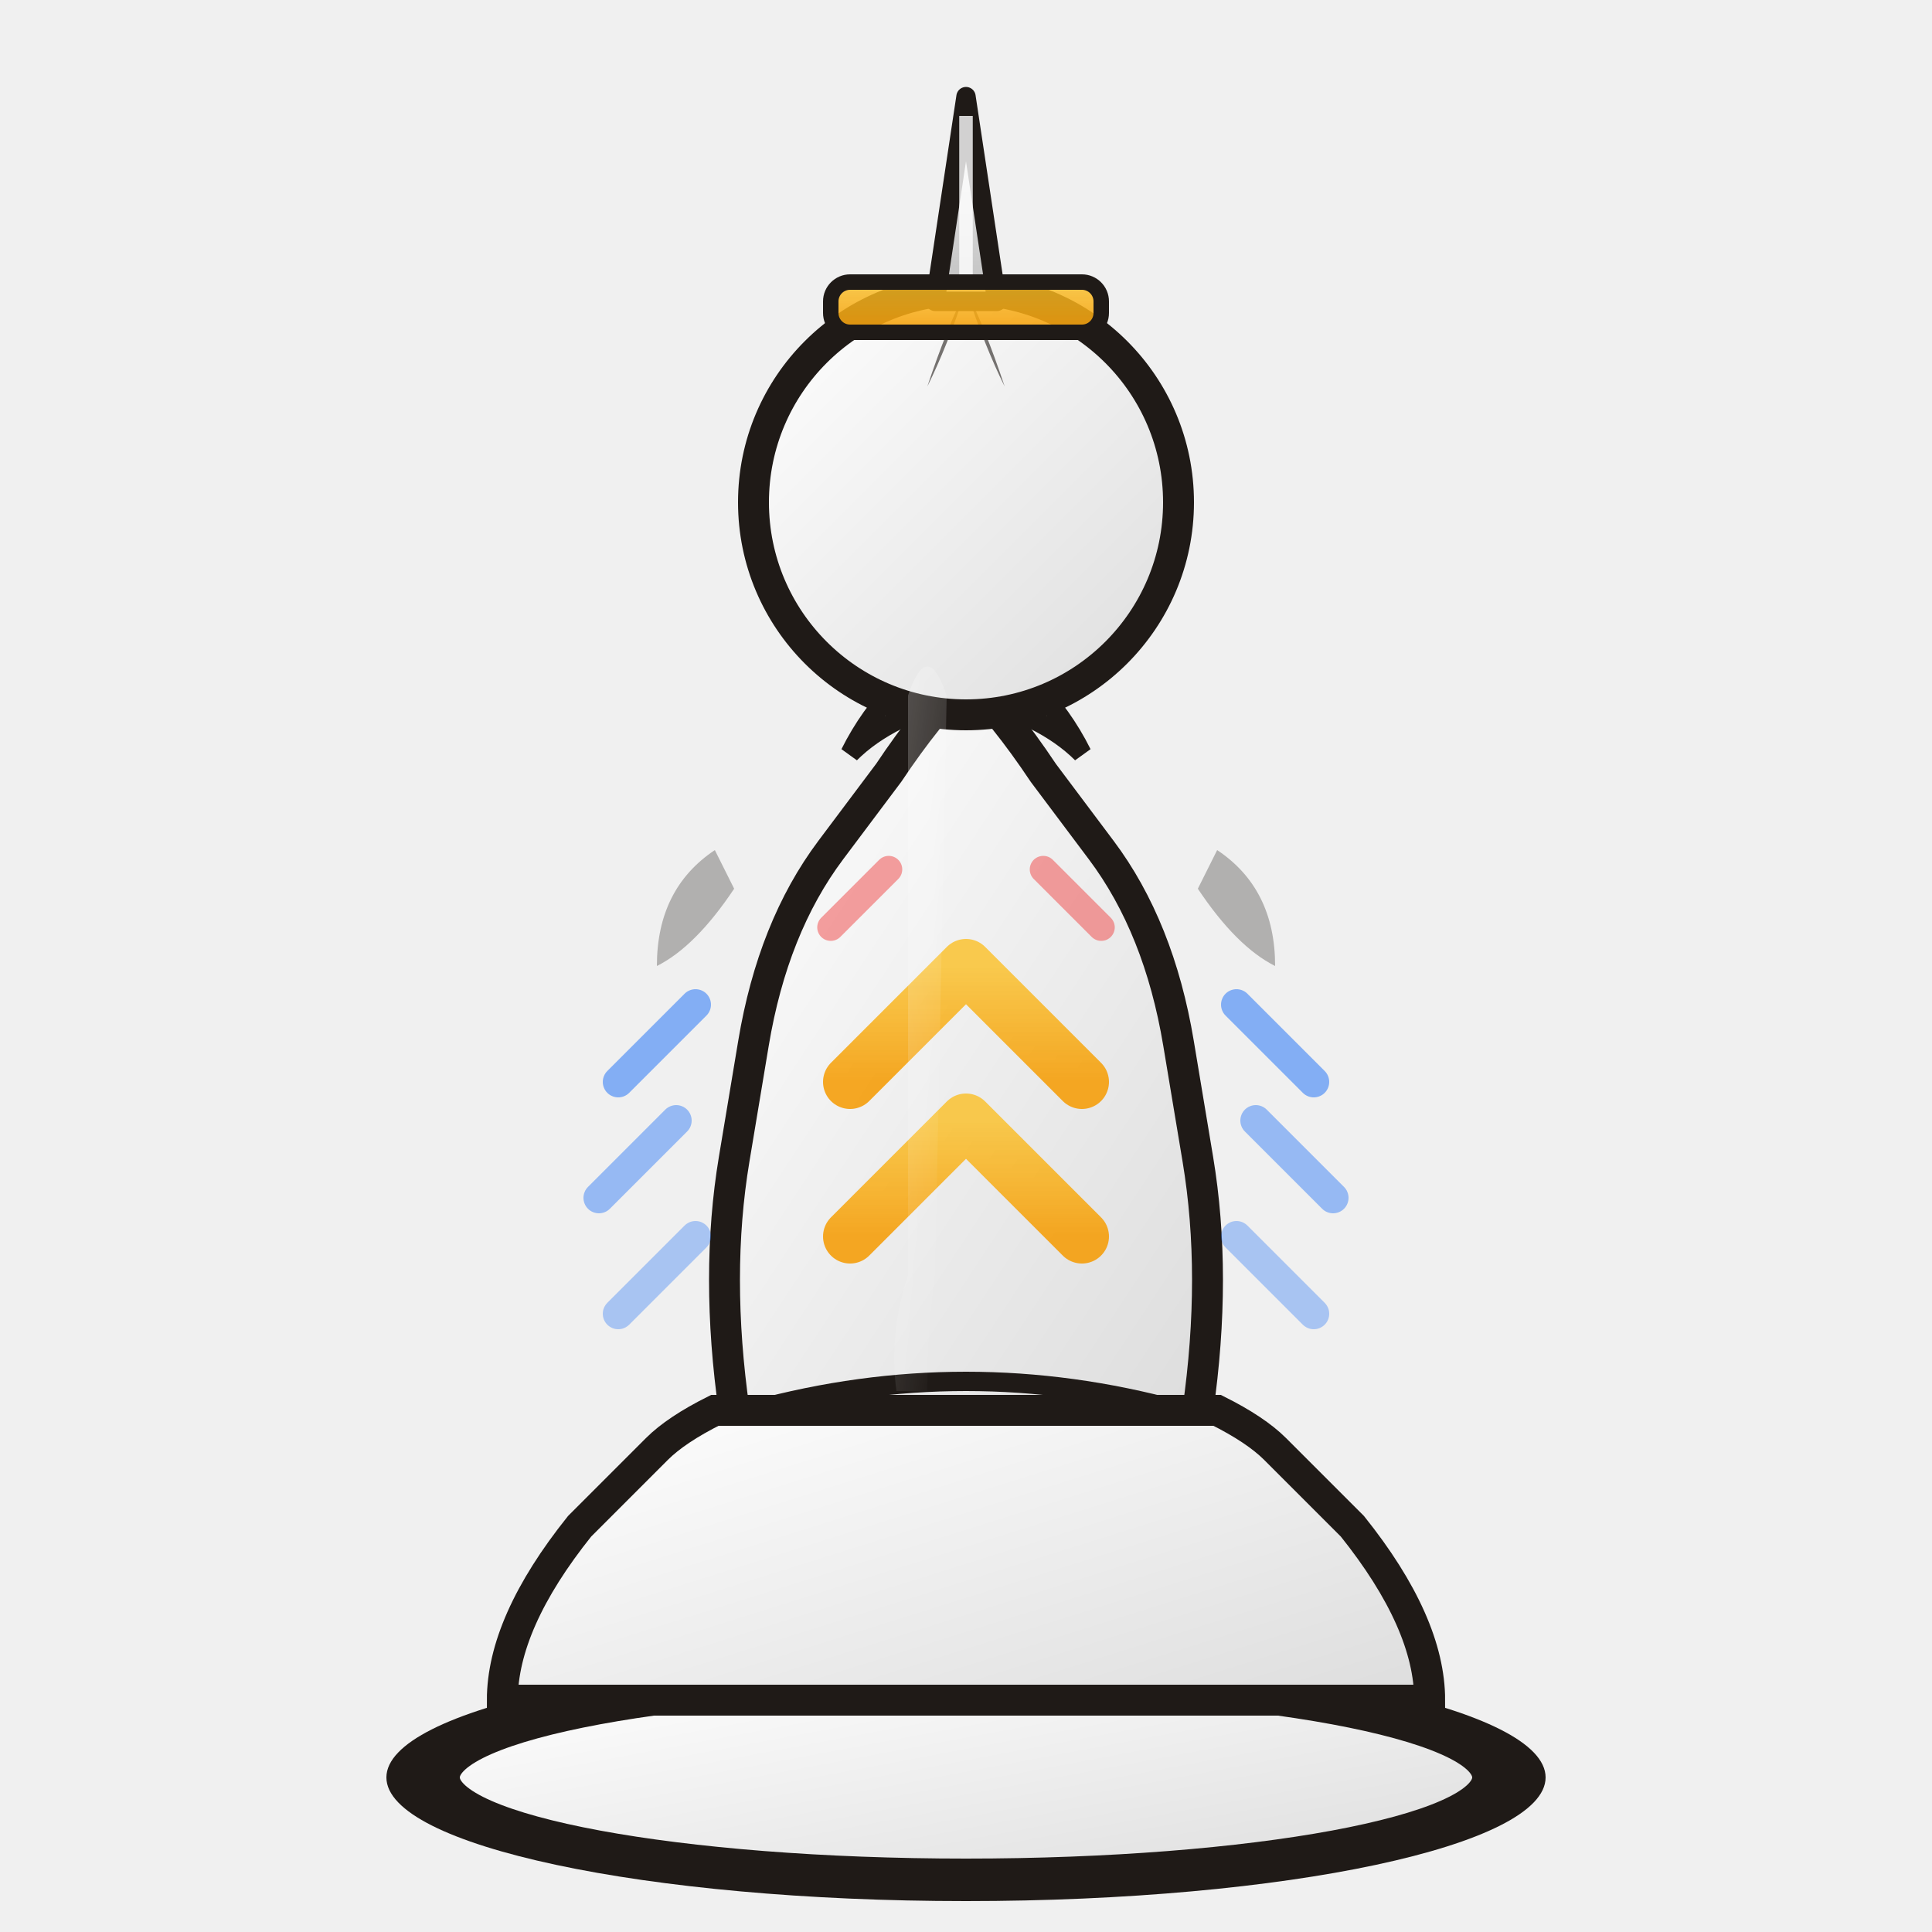
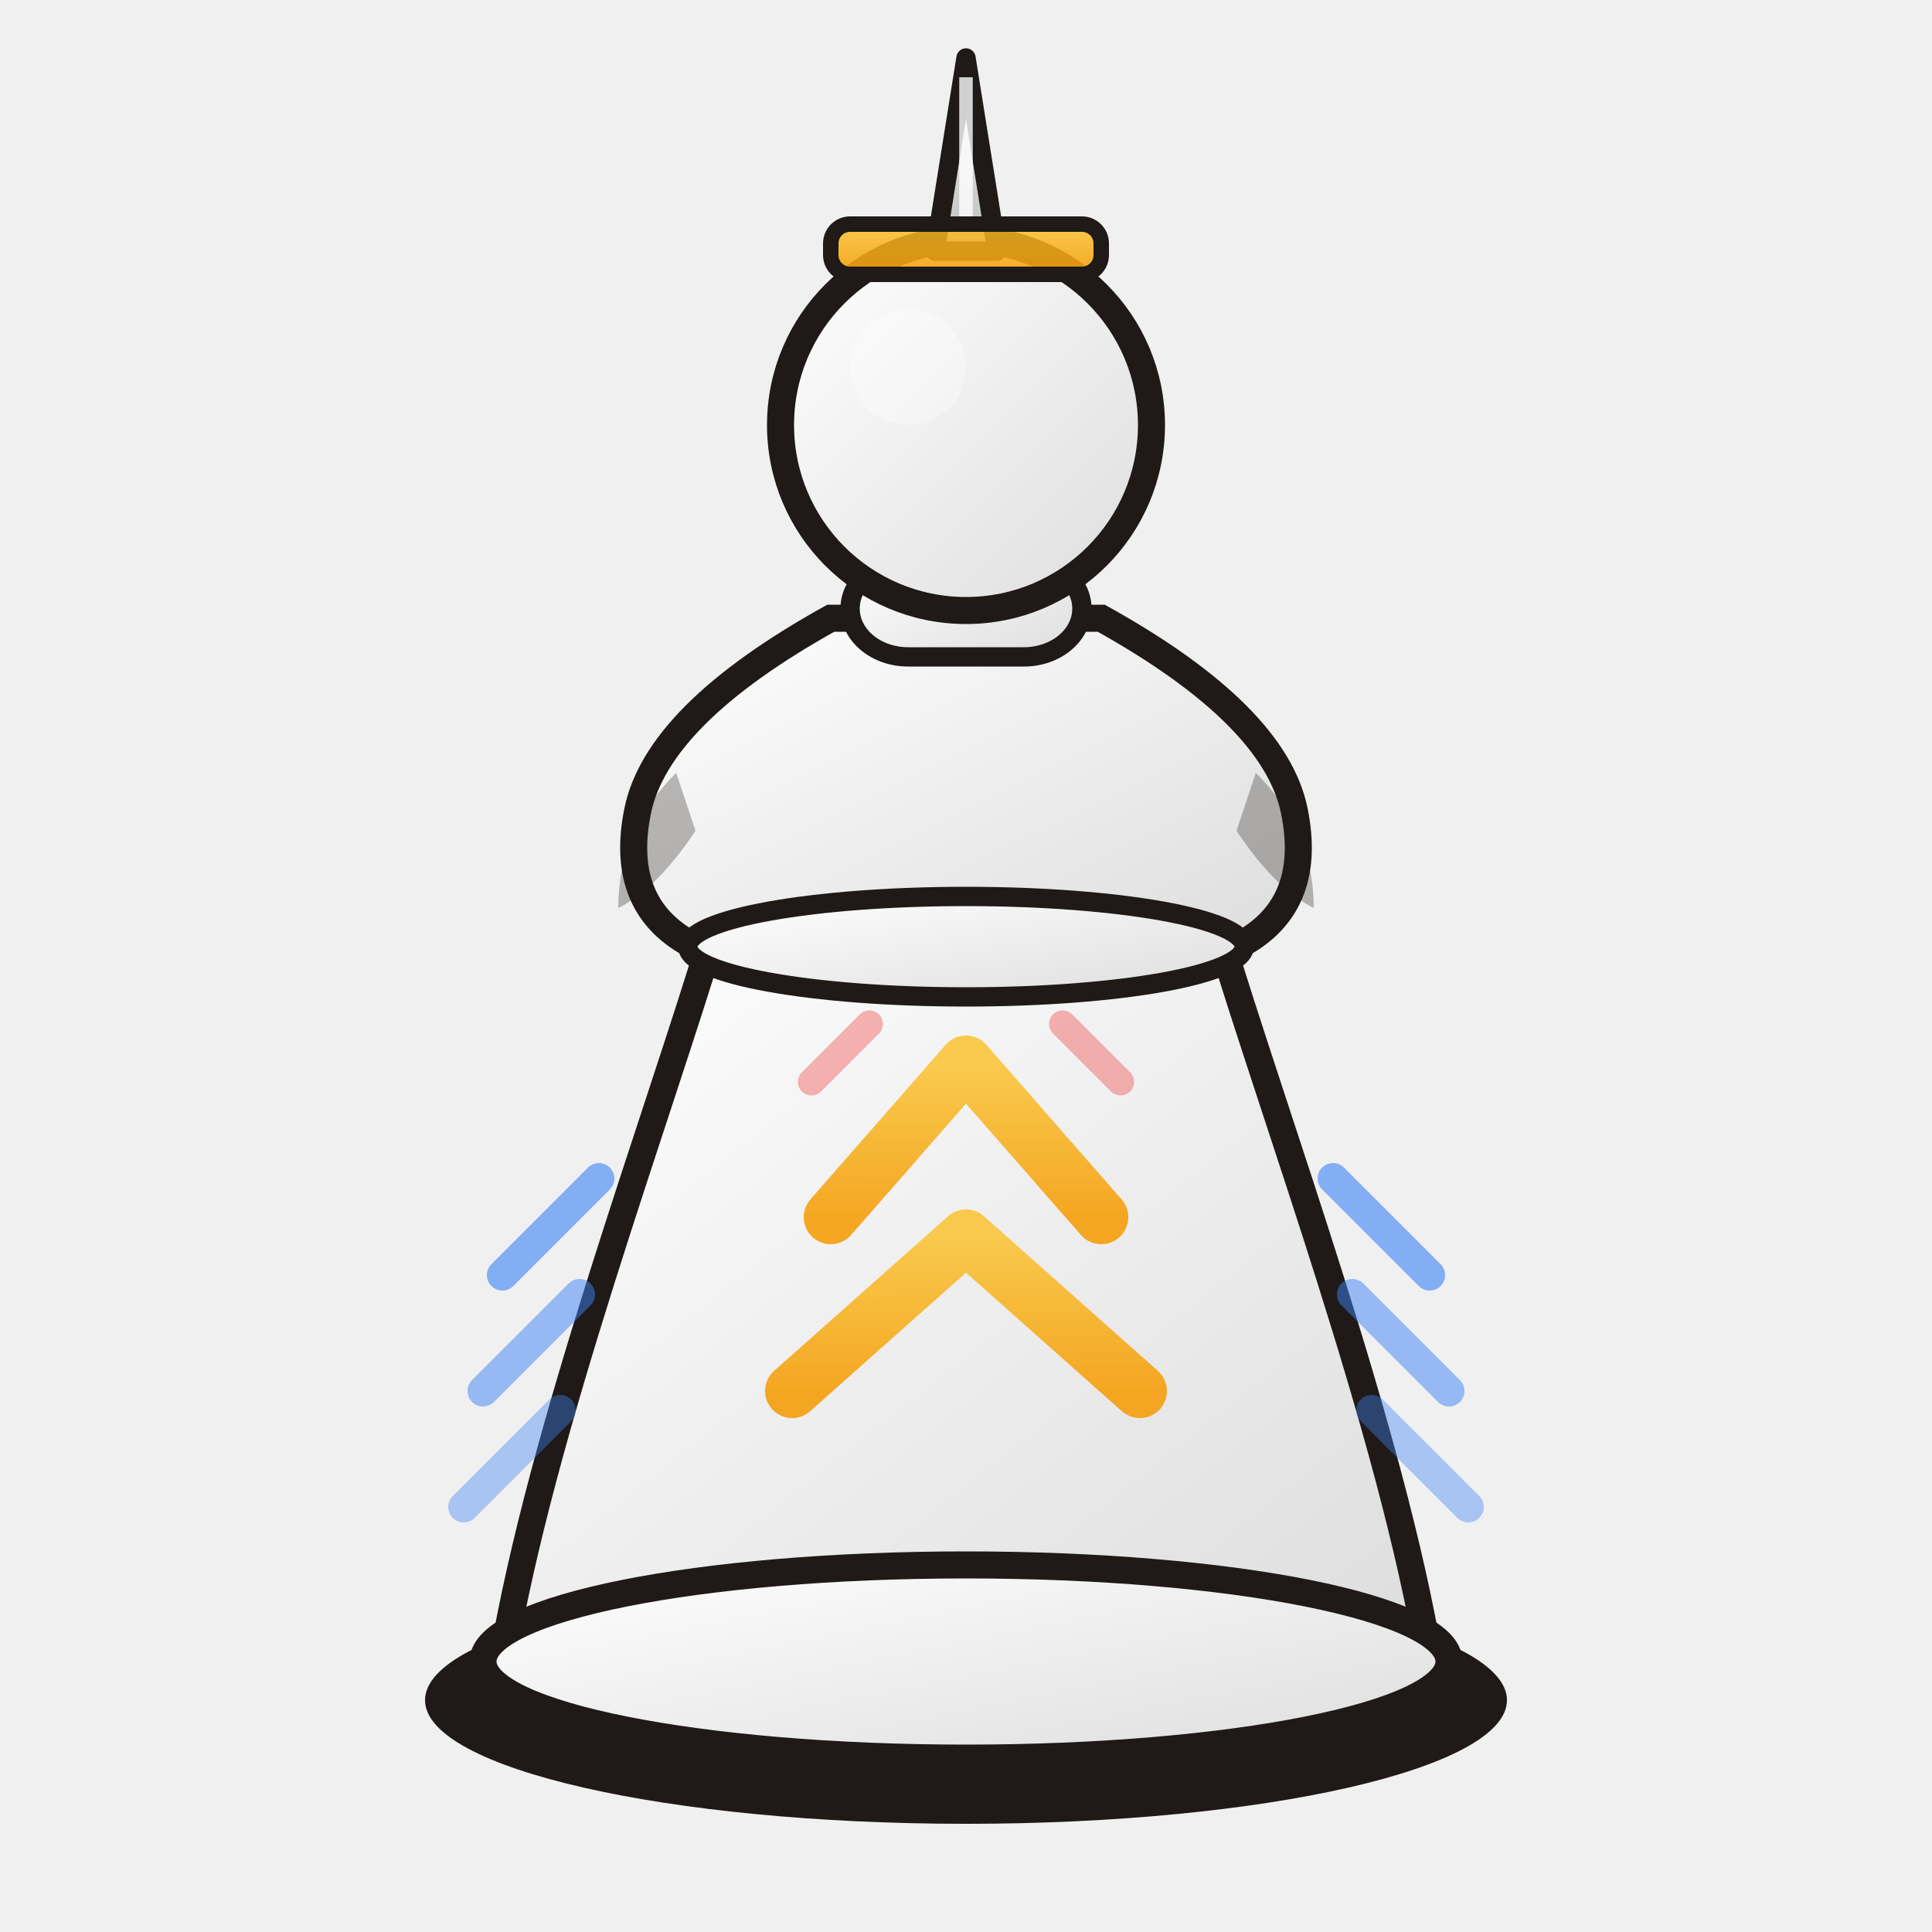
<svg xmlns="http://www.w3.org/2000/svg" viewBox="0 0 50 50" width="177.17" height="177.17">
  <defs>
-     <linearGradient id="wPW-body" x1="0" y1="0" x2="1" y2="1">
+     <linearGradient id="wPW-b" x1="0" y1="0" x2="1" y2="1">
      <stop offset="0" stop-color="#fff" />
      <stop offset="1" stop-color="#ddd" />
    </linearGradient>
-     <linearGradient id="wPW-shine" x1="0.2" y1="0" x2="0.8" y2="1">
-       <stop offset="0" stop-color="#fff" stop-opacity="0.8" />
-       <stop offset="1" stop-color="#fff" stop-opacity="0" />
-     </linearGradient>
-     <linearGradient id="wPW-blade" x1="0.5" y1="1" x2="0.5" y2="0">
+     <linearGradient id="wPW-bl" x1="0.5" y1="1" x2="0.5" y2="0">
      <stop offset="0" stop-color="#c0c0c0" />
      <stop offset="1" stop-color="#f0f0f0" />
    </linearGradient>
-     <linearGradient id="wPW-accent" x1="0.5" y1="1" x2="0.5" y2="0">
+     <linearGradient id="wPW-g" x1="0.5" y1="1" x2="0.5" y2="0">
      <stop offset="0" stop-color="#f59e0b" stop-opacity="0.9" />
      <stop offset="1" stop-color="#fbbf24" stop-opacity="0.8" />
    </linearGradient>
  </defs>
-   <ellipse cx="25" cy="46" rx="15" ry="3.2" fill="#1f1a17" />
-   <ellipse cx="25" cy="46" rx="13.5" ry="2.5" fill="url(#wPW-body)" stroke="#1f1a17" stroke-width="0.8" />
-   <path d="M13 44 Q13 42 15 39.5 L17 37.5 Q17.5 37 18.5 36.5 L31.5 36.5 Q32.5 37 33 37.5 L35 39.5 Q37 42 37 44 Z" fill="url(#wPW-body)" stroke="#1f1a17" stroke-width="0.8" />
-   <path d="M19 36.5 Q18.5 33 19 30 L19.5 27 Q20 24 21.5 22 L23 20 Q24 18.5 25 17.5 Q26 18.5 27 20 L28.5 22 Q30 24 30.5 27 L31 30 Q31.5 33 31 36.5 Z" fill="url(#wPW-body)" stroke="#1f1a17" stroke-width="0.8" stroke-linejoin="round" />
-   <path d="M22 19.5 Q23 17.5 25 16.5 Q27 17.5 28 19.5 Q27 18.5 25 18 Q23 18.5 22 19.5 Z" fill="url(#wPW-body)" stroke="#1f1a17" stroke-width="0.5" />
-   <circle cx="25" cy="13" r="5.5" fill="url(#wPW-body)" stroke="#1f1a17" stroke-width="0.8" />
-   <path d="M25 7.5 Q24.5 9 24 10 Q24.5 8.5 25 7.5 Q25.5 8.5 26 10 Q25.5 9 25 7.5 Z" fill="#1f1a17" opacity="0.6" />
-   <path d="M24.2 7.8 L25 2.5 L25.8 7.8 Z" fill="url(#wPW-blade)" stroke="#1f1a17" stroke-width="0.5" stroke-linejoin="round" />
-   <line x1="25" y1="3" x2="25" y2="7.5" stroke="#fff" stroke-width="0.35" opacity="0.8" />
-   <rect x="21.5" y="7.3" width="7" height="1.3" rx="0.5" fill="url(#wPW-accent)" stroke="#1f1a17" stroke-width="0.4" />
-   <path d="M22 32 L25 29 L28 32" fill="none" stroke="url(#wPW-accent)" stroke-width="1.4" stroke-linecap="round" stroke-linejoin="round" />
-   <path d="M22 28 L25 25 L28 28" fill="none" stroke="url(#wPW-accent)" stroke-width="1.4" stroke-linecap="round" stroke-linejoin="round" />
-   <line x1="16" y1="28" x2="18" y2="26" stroke="#3b82f6" stroke-width="0.8" stroke-linecap="round" opacity="0.6" />
-   <line x1="15.5" y1="31" x2="17.5" y2="29" stroke="#3b82f6" stroke-width="0.8" stroke-linecap="round" opacity="0.5" />
-   <line x1="16" y1="34" x2="18" y2="32" stroke="#3b82f6" stroke-width="0.8" stroke-linecap="round" opacity="0.4" />
-   <line x1="34" y1="28" x2="32" y2="26" stroke="#3b82f6" stroke-width="0.8" stroke-linecap="round" opacity="0.6" />
-   <line x1="34.5" y1="31" x2="32.5" y2="29" stroke="#3b82f6" stroke-width="0.8" stroke-linecap="round" opacity="0.5" />
-   <line x1="34" y1="34" x2="32" y2="32" stroke="#3b82f6" stroke-width="0.8" stroke-linecap="round" opacity="0.4" />
-   <line x1="21.5" y1="24" x2="23" y2="22.5" stroke="#ef4444" stroke-width="0.7" stroke-linecap="round" opacity="0.5" />
-   <line x1="27" y1="22.5" x2="28.5" y2="24" stroke="#ef4444" stroke-width="0.7" stroke-linecap="round" opacity="0.5" />
-   <path d="M18.5 22 Q17 23 17 25 Q18 24.5 19 23 Z" fill="#1f1a17" opacity="0.3" />
-   <path d="M31.5 22 Q33 23 33 25 Q32 24.5 31 23 Z" fill="#1f1a17" opacity="0.3" />
-   <path d="M19.5 36.5 Q25 35 30.5 36.5" fill="none" stroke="#1f1a17" stroke-width="0.5" />
-   <path d="M23.5 18 Q24 16.5 24.5 18 L24.2 33 Q24 34.5 24 36 L23.2 36 Q23 34.5 23.5 33 Z" fill="url(#wPW-shine)" opacity="0.3" />
+   <ellipse cx="25" cy="44" rx="14" ry="3.2" fill="#1f1a17" />
+   <path d="M18.5 24 C17 29 14 37 13 43 L37 43 C36 37 33 29 31.5 24 Z" fill="url(#wPW-b)" stroke="#1f1a17" stroke-width="0.7" />
+   <ellipse cx="25" cy="43" rx="12.5" ry="2.5" fill="url(#wPW-b)" stroke="#1f1a17" stroke-width="0.7" />
+   <path d="M21.5 16 Q17 18.5 16.5 21 Q16 23.5 18 24.5 L32 24.5 Q34 23.5 33.5 21 Q33 18.5 28.5 16 Z" fill="url(#wPW-b)" stroke="#1f1a17" stroke-width="0.7" />
+   <ellipse cx="25" cy="24.5" rx="7.2" ry="1.3" fill="url(#wPW-b)" stroke="#1f1a17" stroke-width="0.5" />
+   <rect x="22" y="14.5" width="6" height="2.5" rx="1.5" fill="url(#wPW-b)" stroke="#1f1a17" stroke-width="0.5" />
+   <circle cx="25" cy="11" r="4.8" fill="url(#wPW-b)" stroke="#1f1a17" stroke-width="0.7" />
+   <circle cx="23.5" cy="9.5" r="1.5" fill="#fff" opacity="0.3" />
+   <path d="M24.2 6.5 L25 1.5 L25.8 6.5 Z" fill="url(#wPW-bl)" stroke="#1f1a17" stroke-width="0.5" stroke-linejoin="round" />
+   <line x1="25" y1="2" x2="25" y2="6" stroke="#fff" stroke-width="0.35" opacity="0.8" />
+   <rect x="21.5" y="5.8" width="7" height="1.3" rx="0.5" fill="url(#wPW-g)" stroke="#1f1a17" stroke-width="0.4" />
+   <path d="M20.5 36 L25 32 L29.5 36" fill="none" stroke="url(#wPW-g)" stroke-width="1.4" stroke-linecap="round" stroke-linejoin="round" />
+   <path d="M21.5 31.5 L25 27.5 L28.5 31.5" fill="none" stroke="url(#wPW-g)" stroke-width="1.4" stroke-linecap="round" stroke-linejoin="round" />
+   <line x1="13" y1="33" x2="15.5" y2="30.5" stroke="#3b82f6" stroke-width="0.8" stroke-linecap="round" opacity="0.6" />
+   <line x1="12.5" y1="36" x2="15" y2="33.5" stroke="#3b82f6" stroke-width="0.8" stroke-linecap="round" opacity="0.5" />
+   <line x1="12" y1="39" x2="14.5" y2="36.5" stroke="#3b82f6" stroke-width="0.8" stroke-linecap="round" opacity="0.4" />
+   <line x1="37" y1="33" x2="34.5" y2="30.5" stroke="#3b82f6" stroke-width="0.8" stroke-linecap="round" opacity="0.6" />
+   <line x1="37.5" y1="36" x2="35" y2="33.5" stroke="#3b82f6" stroke-width="0.8" stroke-linecap="round" opacity="0.5" />
+   <line x1="38" y1="39" x2="35.5" y2="36.5" stroke="#3b82f6" stroke-width="0.8" stroke-linecap="round" opacity="0.4" />
+   <path d="M17.5 20 Q16 21.5 16 23.5 Q17 23 18 21.5 Z" fill="#1f1a17" opacity="0.3" />
+   <path d="M32.5 20 Q34 21.5 34 23.5 Q33 23 32 21.5 Z" fill="#1f1a17" opacity="0.3" />
+   <line x1="21" y1="28" x2="22.5" y2="26.5" stroke="#ef4444" stroke-width="0.7" stroke-linecap="round" opacity="0.4" />
+   <line x1="27.5" y1="26.5" x2="29" y2="28" stroke="#ef4444" stroke-width="0.7" stroke-linecap="round" opacity="0.4" />
</svg>
